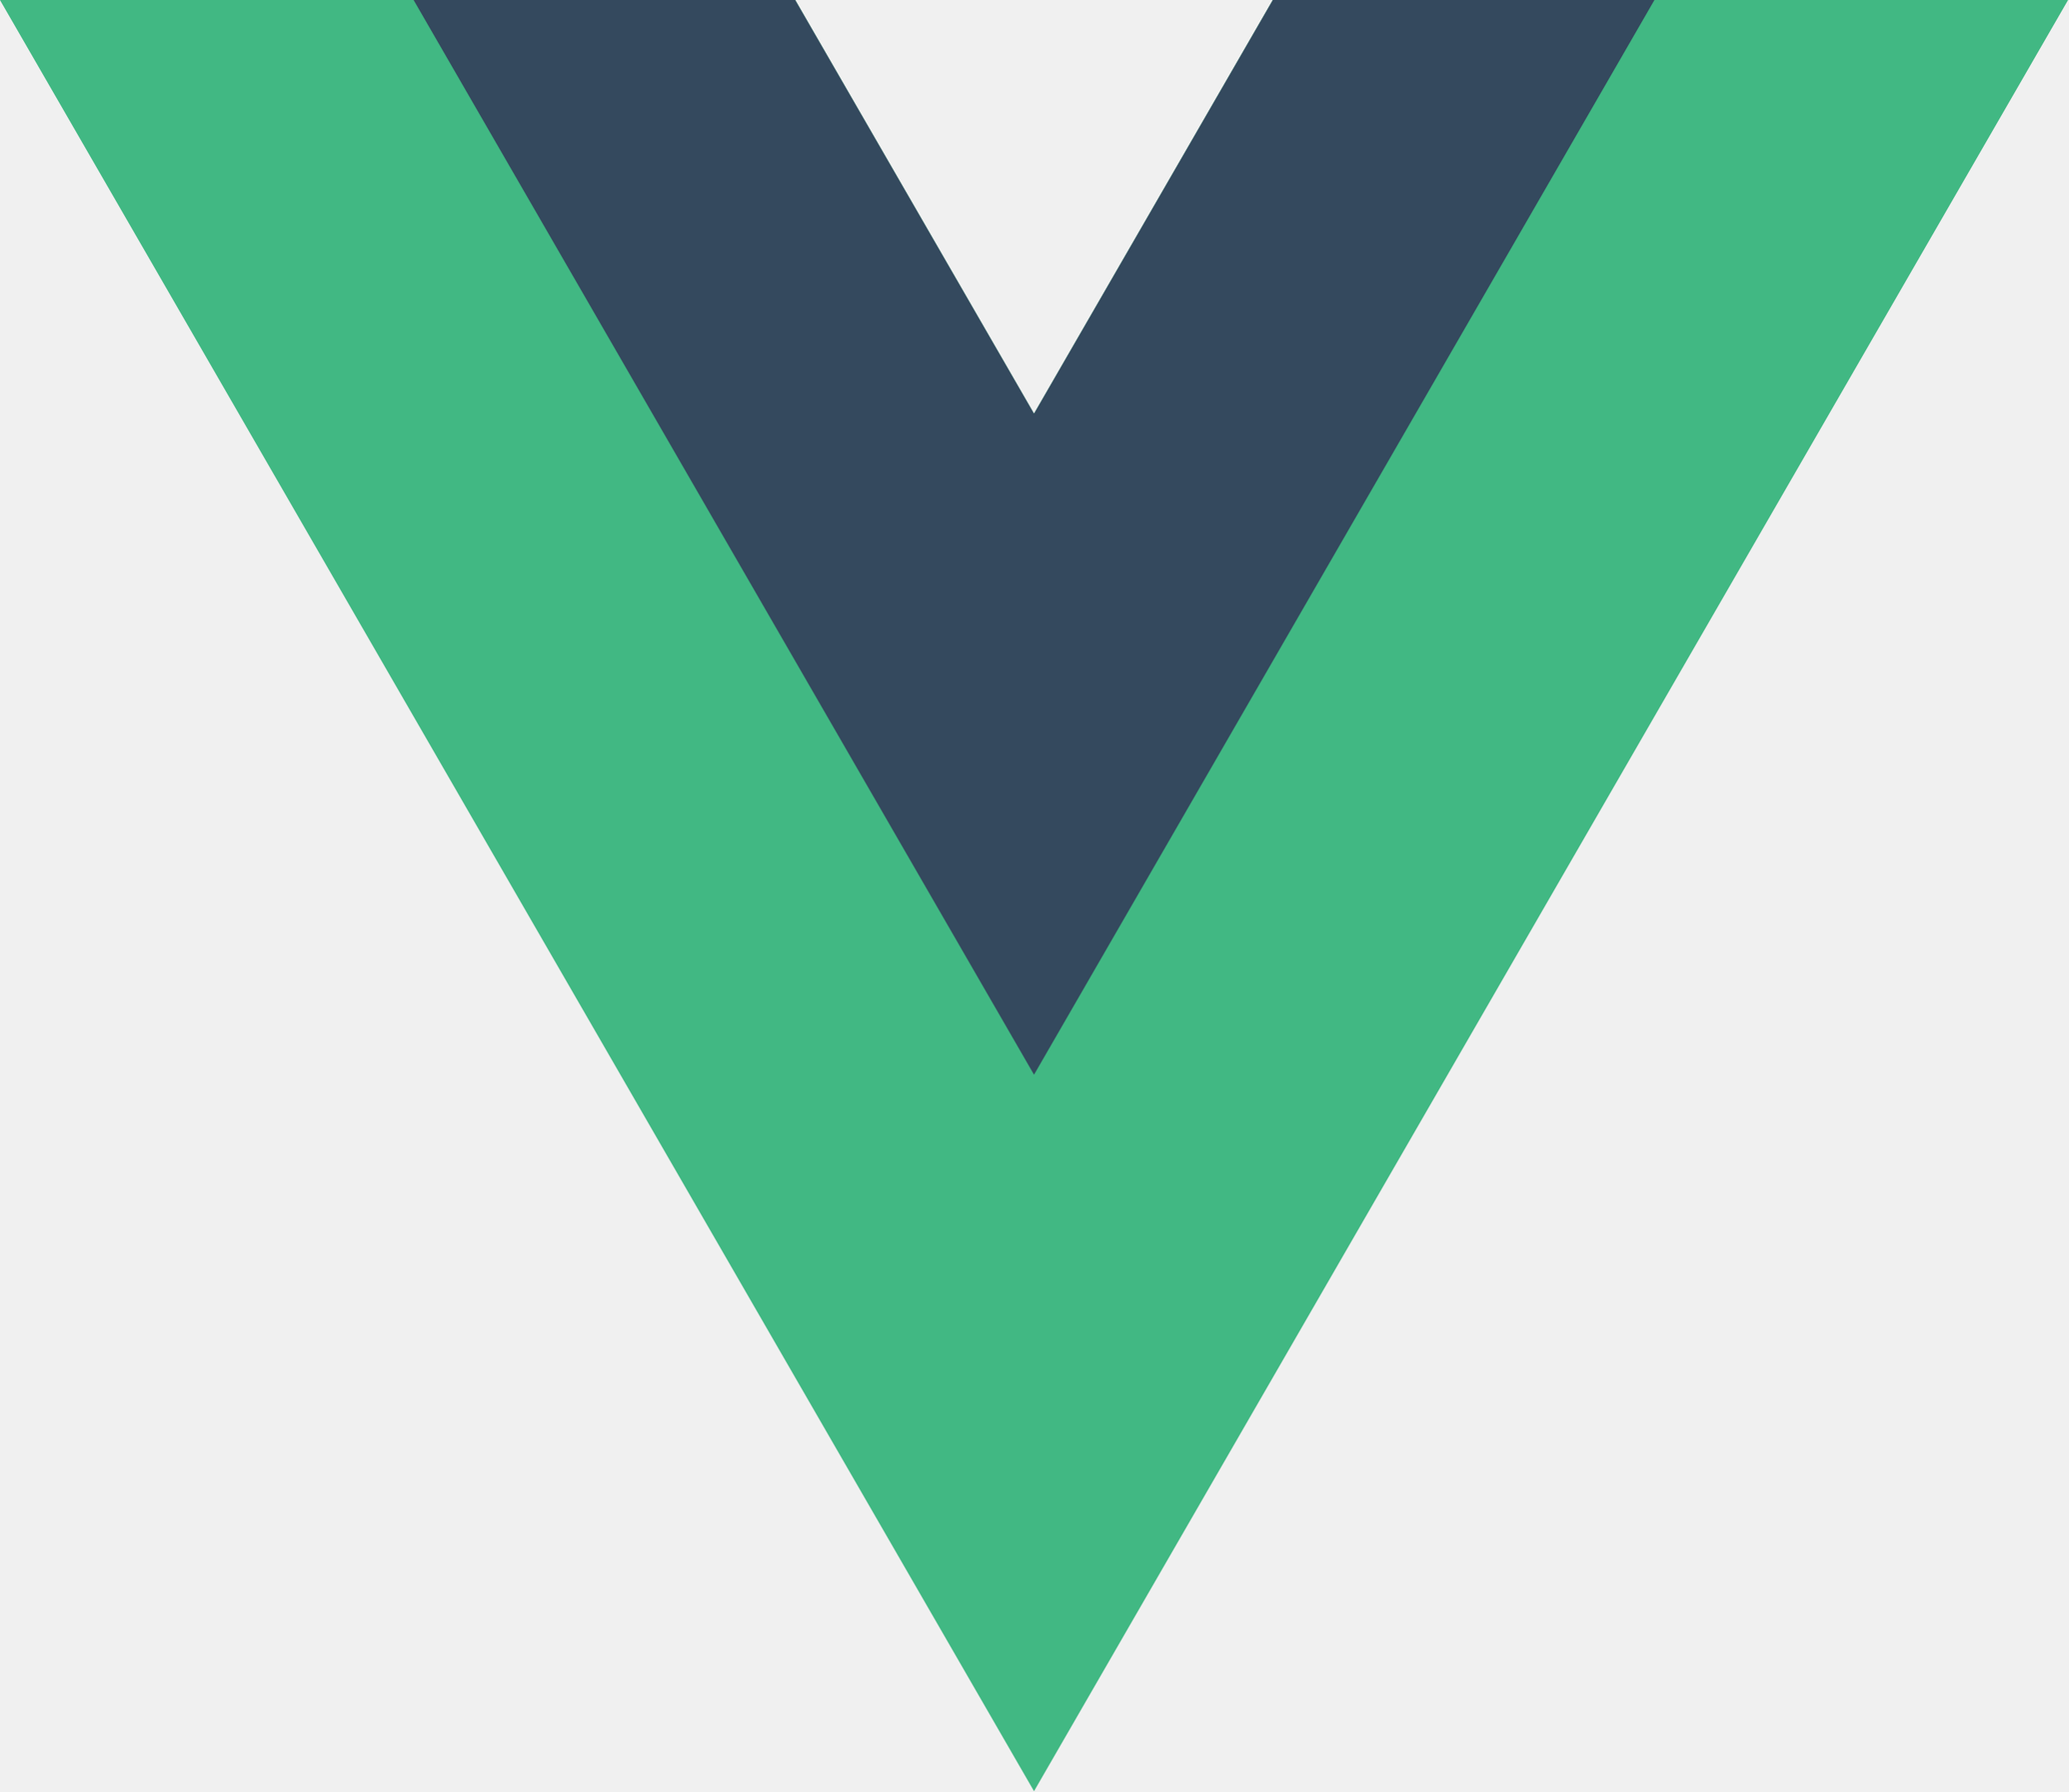
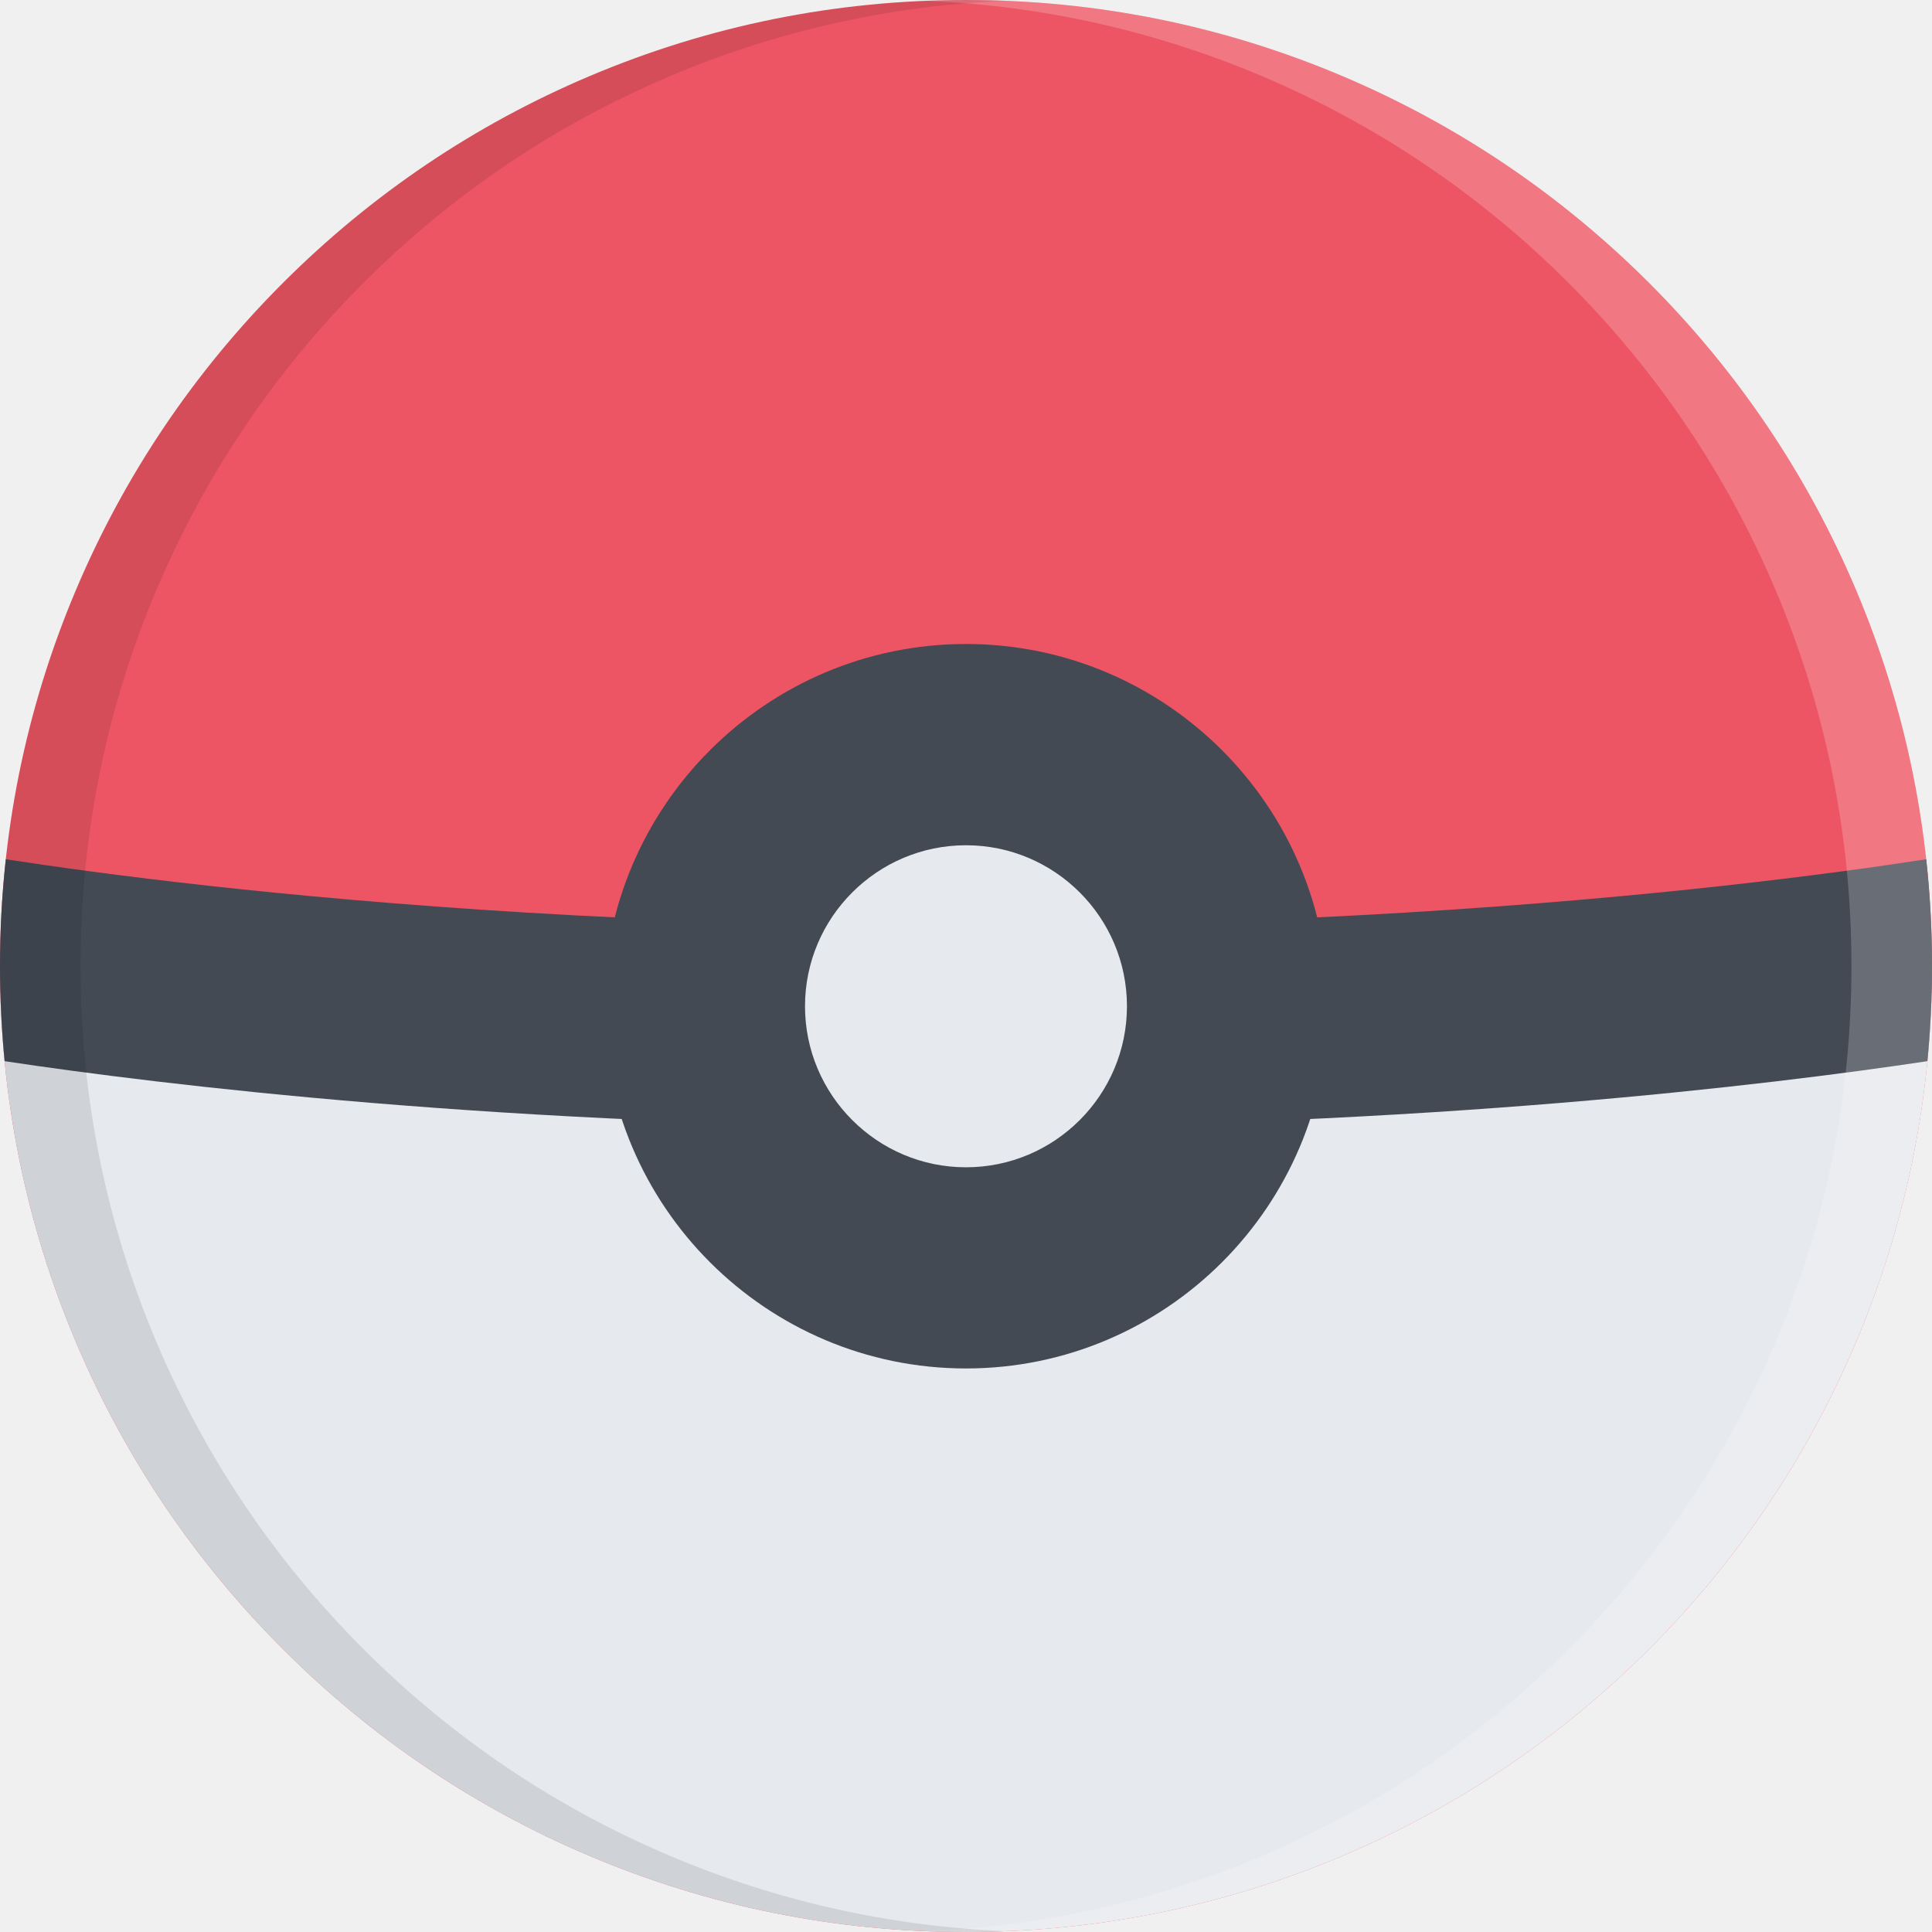
- <svg xmlns="http://www.w3.org/2000/svg" viewBox="0 0 261.76 226.69">
-   <path d="M161.096.001l-30.225 52.351L100.647.001H-.005l130.877 226.688L261.749.001z" fill="#41b883" />
-   <path d="M161.096.001l-30.225 52.351L100.647.001H52.346l78.526 136.01L209.398.001z" fill="#34495e" />
+ <svg xmlns="http://www.w3.org/2000/svg" version="1.1" id="Layer_1" x="0px" y="0px" viewBox="0 0 511.985 511.985" style="enable-background:new 0 0 511.985 511.985;" xml:space="preserve">
+   <path style="fill:#ED5564;" d="M491.859,156.348c-12.891-30.483-31.342-57.865-54.842-81.372  c-23.516-23.5-50.904-41.96-81.373-54.85c-31.56-13.351-65.091-20.125-99.652-20.125c-34.554,0-68.083,6.773-99.645,20.125  c-30.483,12.89-57.865,31.351-81.373,54.85c-23.499,23.507-41.959,50.889-54.85,81.372C6.774,187.91,0,221.44,0,255.993  c0,34.56,6.773,68.091,20.125,99.652c12.89,30.469,31.351,57.857,54.85,81.357c23.507,23.516,50.889,41.967,81.373,54.857  c31.562,13.344,65.091,20.125,99.645,20.125c34.561,0,68.092-6.781,99.652-20.125c30.469-12.891,57.857-31.342,81.373-54.857  c23.5-23.5,41.951-50.889,54.842-81.357c13.344-31.561,20.125-65.092,20.125-99.652C511.984,221.44,505.203,187.91,491.859,156.348z  " />
+   <path style="fill:#E6E9ED;" d="M0.102,263.18c0.875,32.014,7.593,63.092,20.023,92.465c12.89,30.469,31.351,57.857,54.85,81.357  c23.507,23.516,50.889,41.967,81.373,54.857c31.562,13.344,65.091,20.125,99.645,20.125c34.561,0,68.092-6.781,99.652-20.125  c30.469-12.891,57.857-31.342,81.373-54.857c23.5-23.5,41.951-50.889,54.842-81.357c12.438-29.373,19.156-60.451,20.031-92.465  H0.102z" />
+   <path style="fill:#434A54;" d="M510.765,281.211c0.812-8.344,1.219-16.75,1.219-25.218c0-9.516-0.516-18.953-1.531-28.289  c-12.719,1.961-30.984,4.516-53.998,7.054c-43.688,4.82-113.904,10.57-200.463,10.57c-86.552,0-156.776-5.75-200.455-10.57  c-23.022-2.539-41.28-5.093-53.998-7.054C0.516,237.04,0,246.478,0,255.993c0,8.468,0.406,16.875,1.219,25.218  c41.53,6.25,133.027,17.436,254.773,17.436S469.234,287.461,510.765,281.211z" />
+   <path style="fill:#E6E9ED;" d="M309.334,266.656c0,29.459-23.891,53.334-53.342,53.334c-29.452,0-53.334-23.875-53.334-53.334  c0-29.453,23.882-53.327,53.334-53.327C285.443,213.33,309.334,237.204,309.334,266.656z" />
+   <path style="fill:#434A54;" d="M255.992,170.66c-52.936,0-95.997,43.069-95.997,95.997s43.062,95.988,95.997,95.988  s95.996-43.061,95.996-95.988C351.988,213.729,308.928,170.66,255.992,170.66z M255.992,309.335  c-23.522,0-42.663-19.156-42.663-42.678c0-23.523,19.14-42.663,42.663-42.663c23.531,0,42.654,19.14,42.654,42.663  C298.646,290.178,279.523,309.335,255.992,309.335z" />
+   <path style="opacity:0.2;fill:#FFFFFF;enable-background:new    ;" d="M491.859,156.348c-12.891-30.483-31.342-57.865-54.842-81.372  c-23.516-23.5-50.904-41.96-81.373-54.85c-31.56-13.351-65.091-20.125-99.652-20.125c-3.57,0-7.125,0.078-10.664,0.219  c30.789,1.25,60.662,7.93,88.974,19.906c30.498,12.89,57.873,31.351,81.371,54.85c23.5,23.507,41.969,50.889,54.857,81.372  c13.359,31.562,20.109,65.092,20.109,99.646c0,34.56-6.75,68.091-20.109,99.652c-12.889,30.469-31.357,57.857-54.857,81.357  c-23.498,23.516-50.873,41.967-81.371,54.857c-28.312,11.969-58.186,18.656-88.974,19.906c3.539,0.141,7.093,0.219,10.664,0.219  c34.561,0,68.092-6.781,99.652-20.125c30.469-12.891,57.857-31.342,81.373-54.857c23.5-23.5,41.951-50.889,54.842-81.357  c13.344-31.561,20.125-65.092,20.125-99.652C511.984,221.44,505.203,187.91,491.859,156.348z" />
+   <path style="opacity:0.1;enable-background:new    ;" d="M20.125,355.645c12.89,30.469,31.351,57.857,54.85,81.357  c23.507,23.516,50.889,41.967,81.373,54.857c31.562,13.344,65.091,20.125,99.645,20.125c3.57,0,7.125-0.078,10.664-0.219  c-30.789-1.25-60.67-7.938-88.982-19.906c-30.483-12.891-57.857-31.342-81.364-54.857c-23.507-23.5-41.96-50.889-54.858-81.357  c-13.352-31.56-20.117-65.091-20.117-99.652c0-34.554,6.765-68.084,20.116-99.646C54.35,125.864,72.803,98.481,96.31,74.983  c23.507-23.507,50.881-41.968,81.364-54.858c28.312-11.976,58.193-18.656,88.982-19.906c-3.539-0.14-7.094-0.218-10.664-0.218  c-34.554,0-68.083,6.773-99.645,20.125c-30.483,12.89-57.865,31.351-81.373,54.858c-23.499,23.499-41.959,50.881-54.85,81.364  C6.774,187.91,0,221.44,0,255.993C0,290.553,6.774,324.085,20.125,355.645z" />
</svg>
